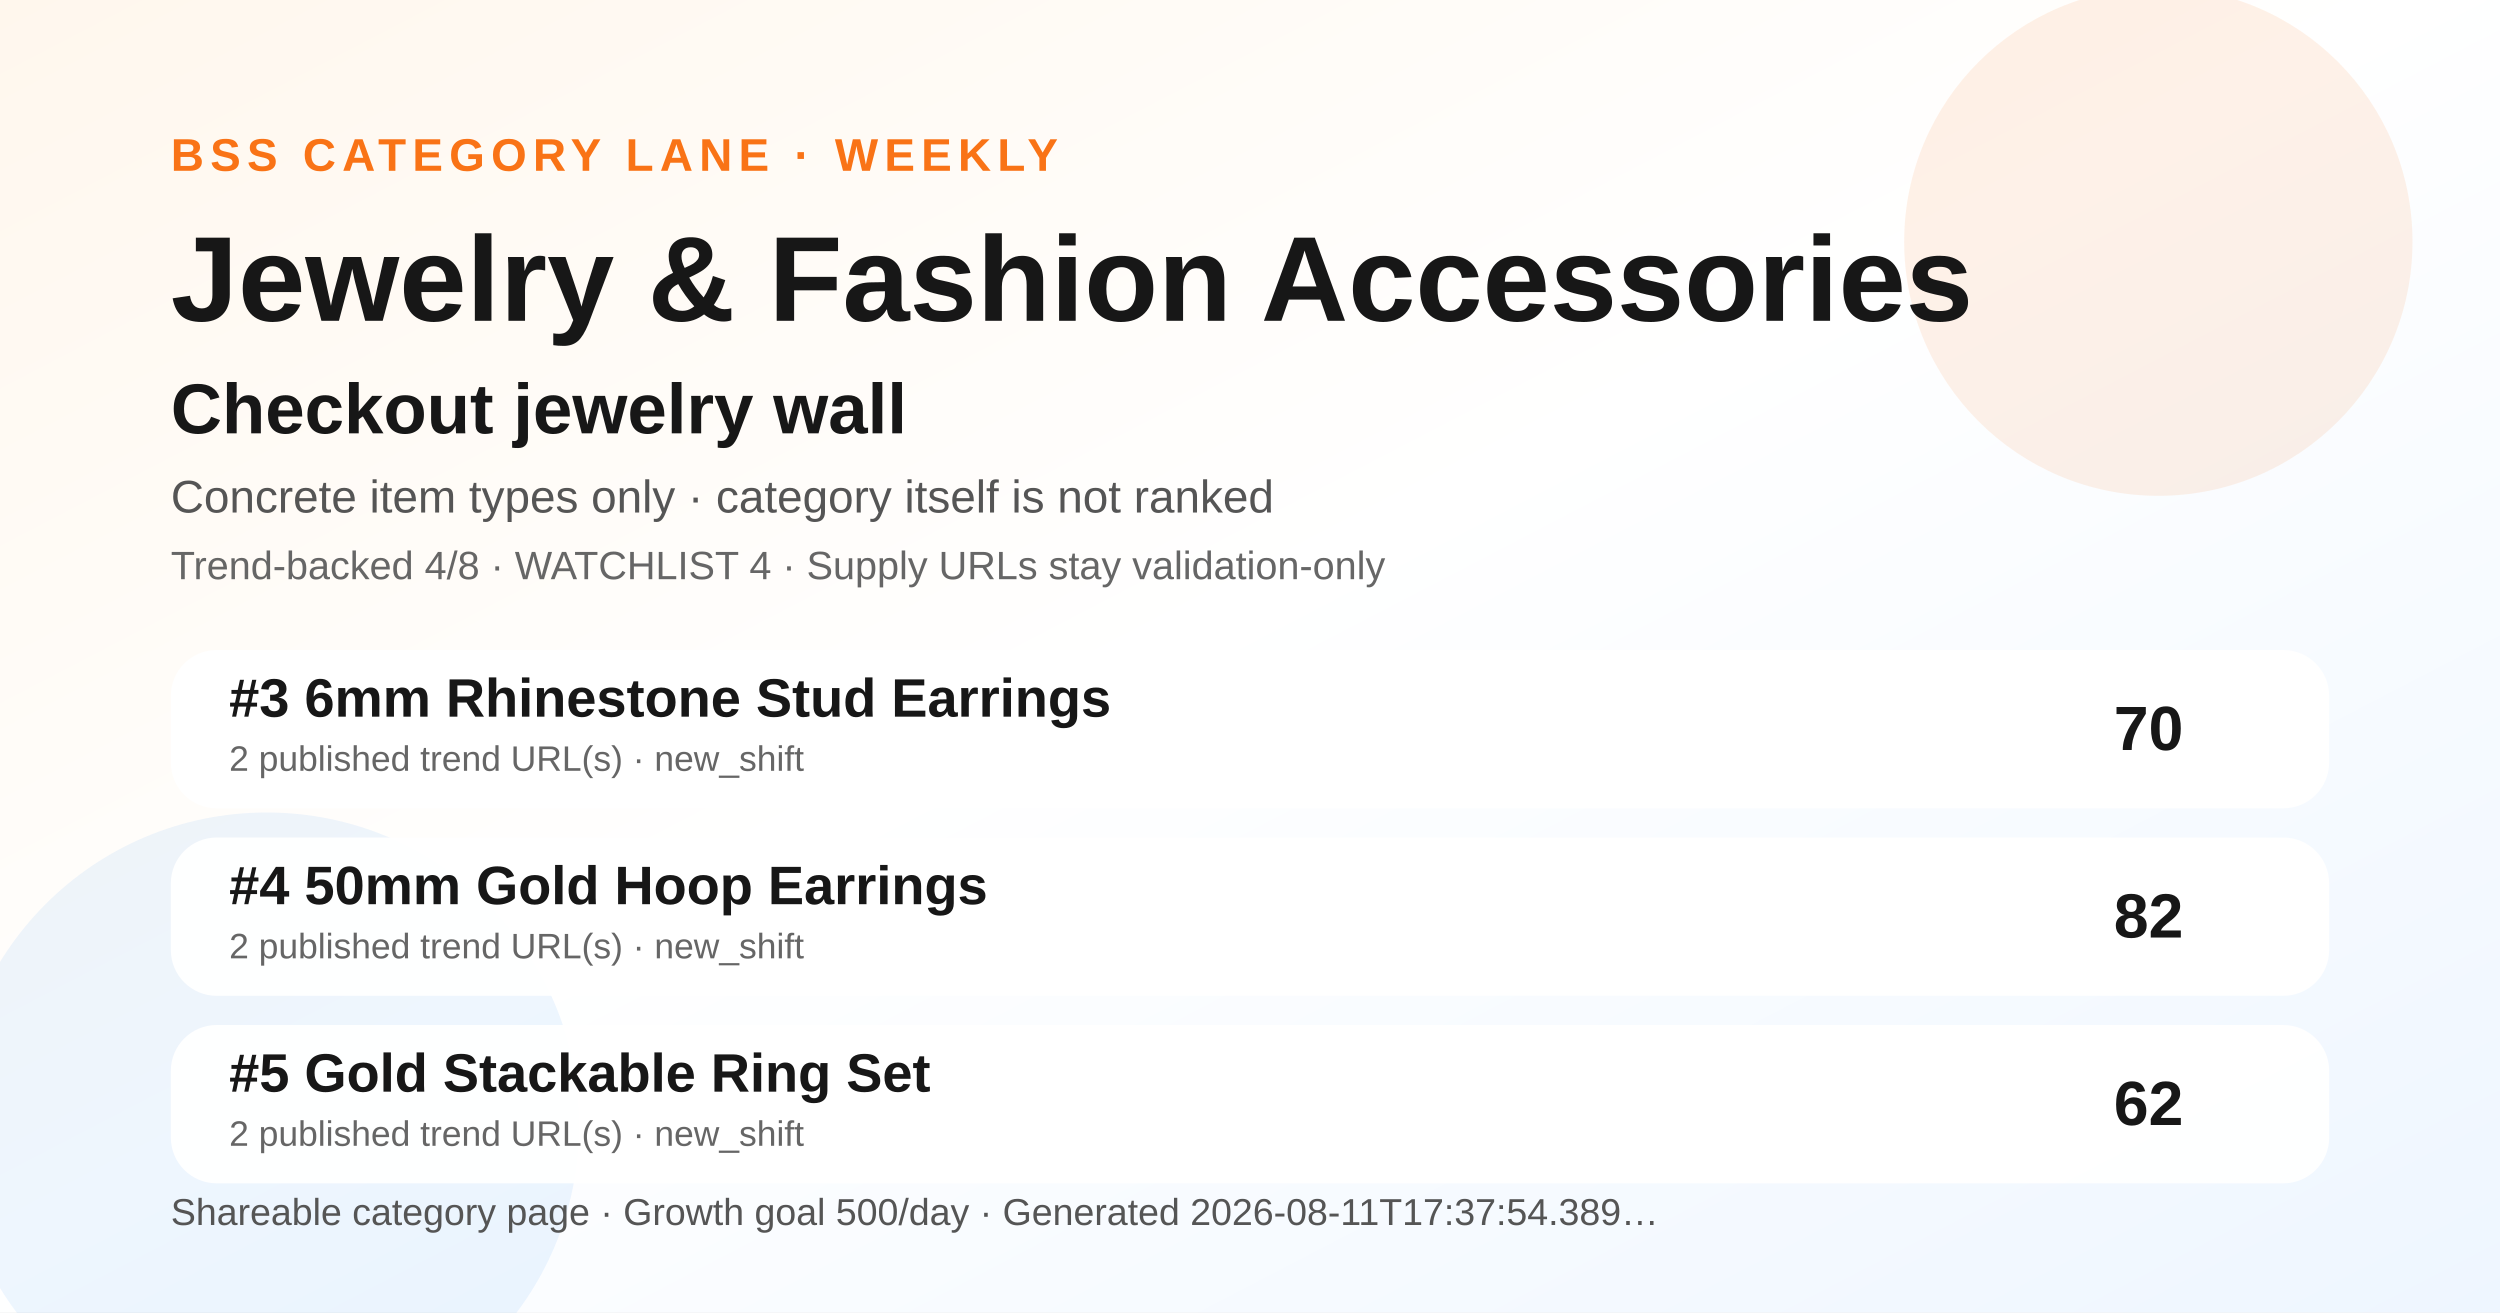
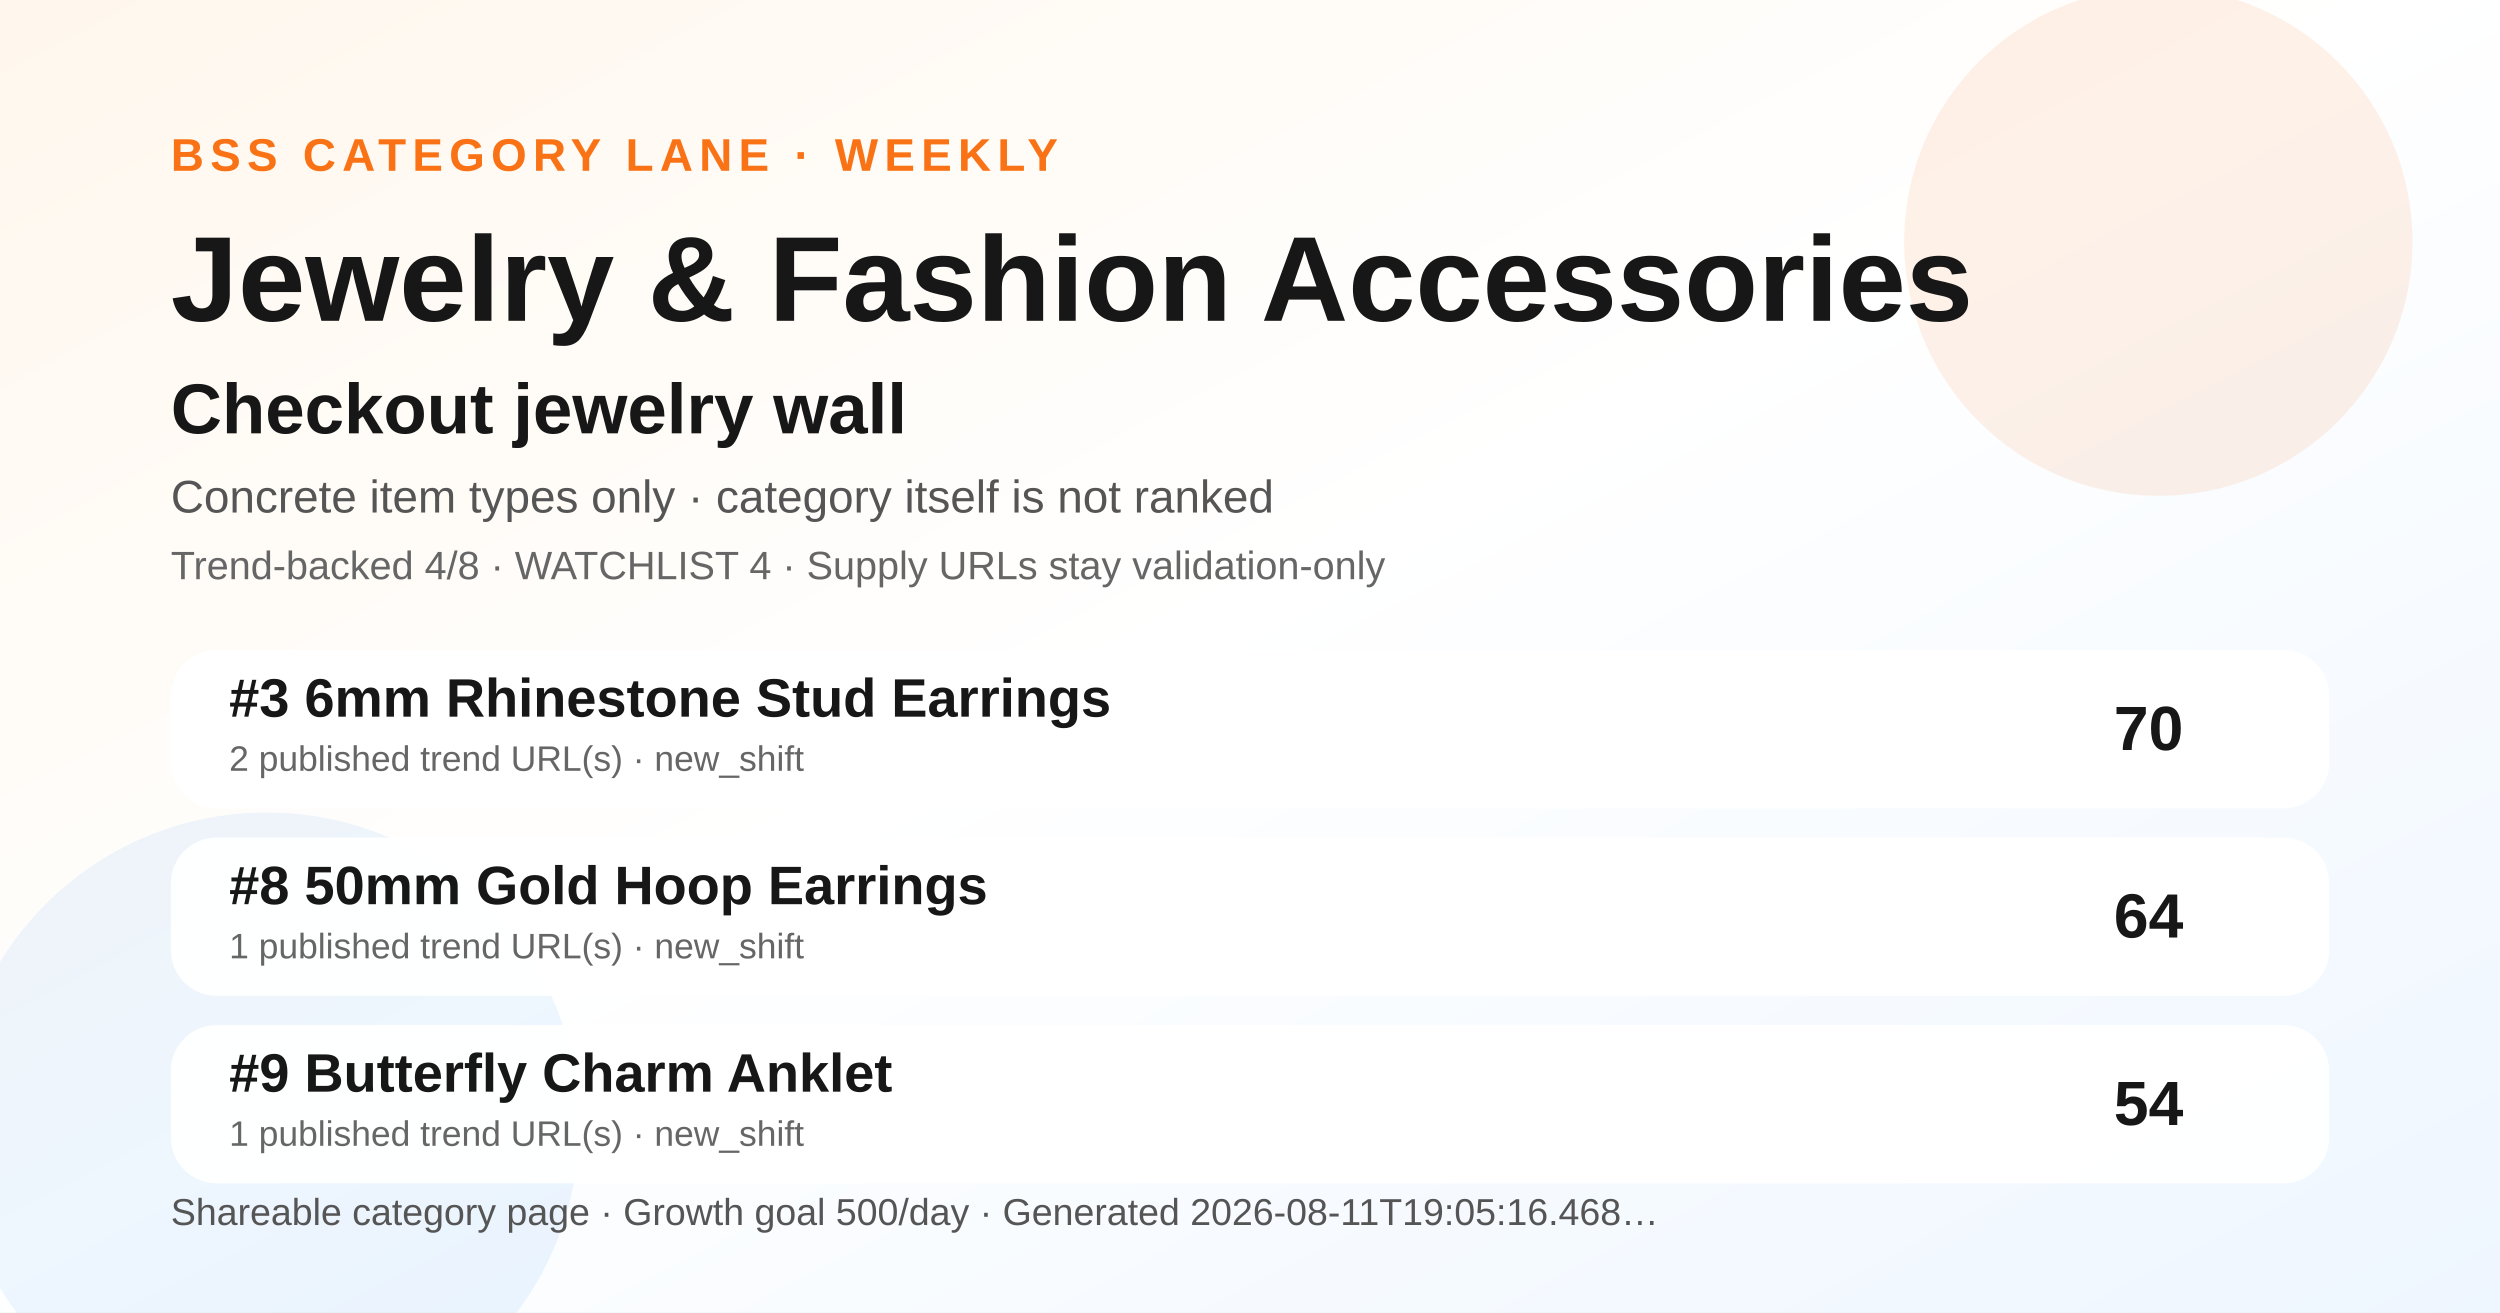
<svg xmlns="http://www.w3.org/2000/svg" width="1200" height="630" viewBox="0 0 1200 630" role="img" aria-label="Jewelry &amp; Fashion Accessories BSS category ranking social preview">
  <defs>
    <linearGradient id="bg" x1="0" y1="0" x2="1" y2="1">
      <stop offset="0" stop-color="#fff7ed" />
      <stop offset="0.48" stop-color="#ffffff" />
      <stop offset="1" stop-color="#eef6ff" />
    </linearGradient>
  </defs>
  <rect width="1200" height="630" fill="url(#bg)" />
  <circle cx="1036" cy="116" r="122" fill="#f97316" opacity="0.10" />
  <circle cx="128" cy="540" r="150" fill="#0072f5" opacity="0.07" />
  <text x="82" y="82" font-family="Arial, Helvetica, sans-serif" font-size="22" font-weight="700" fill="#f97316" letter-spacing="3">BSS CATEGORY LANE · WEEKLY</text>
  <text x="82" y="154" font-family="Arial, Helvetica, sans-serif" font-size="58" font-weight="800" fill="#171717">Jewelry &amp; Fashion Accessories</text>
  <text x="82" y="208" font-family="Arial, Helvetica, sans-serif" font-size="34" font-weight="800" fill="#171717">Checkout jewelry wall</text>
  <text x="82" y="246" font-family="Arial, Helvetica, sans-serif" font-size="22" fill="#555555">Concrete item types only · category itself is not ranked</text>
  <text x="82" y="278" font-family="Arial, Helvetica, sans-serif" font-size="19" fill="#666666">Trend-backed 4/8 · WATCHLIST 4 · Supply URLs stay validation-only</text>
  <g transform="translate(82 312)">
    <rect width="1036" height="76" rx="22" fill="#ffffff" opacity="0.96" />
    <text x="28" y="32" font-family="Arial, Helvetica, sans-serif" font-size="26" font-weight="700" fill="#171717">#3 6mm Rhinestone Stud Earrings</text>
    <text x="28" y="58" font-family="Arial, Helvetica, sans-serif" font-size="17" fill="#666666">2 published trend URL(s) · new_shift</text>
    <text x="966" y="48" text-anchor="end" font-family="Arial, Helvetica, sans-serif" font-size="30" font-weight="700" fill="#171717">70</text>
  </g>
  <g transform="translate(82 402)">
    <rect width="1036" height="76" rx="22" fill="#ffffff" opacity="0.96" />
-     <text x="28" y="32" font-family="Arial, Helvetica, sans-serif" font-size="26" font-weight="700" fill="#171717">#4 50mm Gold Hoop Earrings</text>
-     <text x="28" y="58" font-family="Arial, Helvetica, sans-serif" font-size="17" fill="#666666">2 published trend URL(s) · new_shift</text>
-     <text x="966" y="48" text-anchor="end" font-family="Arial, Helvetica, sans-serif" font-size="30" font-weight="700" fill="#171717">82</text>
+     <text x="28" y="32" font-family="Arial, Helvetica, sans-serif" font-size="26" font-weight="700" fill="#171717">#8 50mm Gold Hoop Earrings</text>
+     <text x="28" y="58" font-family="Arial, Helvetica, sans-serif" font-size="17" fill="#666666">1 published trend URL(s) · new_shift</text>
+     <text x="966" y="48" text-anchor="end" font-family="Arial, Helvetica, sans-serif" font-size="30" font-weight="700" fill="#171717">64</text>
  </g>
  <g transform="translate(82 492)">
    <rect width="1036" height="76" rx="22" fill="#ffffff" opacity="0.96" />
-     <text x="28" y="32" font-family="Arial, Helvetica, sans-serif" font-size="26" font-weight="700" fill="#171717">#5 Gold Stackable Ring Set</text>
-     <text x="28" y="58" font-family="Arial, Helvetica, sans-serif" font-size="17" fill="#666666">2 published trend URL(s) · new_shift</text>
-     <text x="966" y="48" text-anchor="end" font-family="Arial, Helvetica, sans-serif" font-size="30" font-weight="700" fill="#171717">62</text>
+     <text x="28" y="32" font-family="Arial, Helvetica, sans-serif" font-size="26" font-weight="700" fill="#171717">#9 Butterfly Charm Anklet</text>
+     <text x="28" y="58" font-family="Arial, Helvetica, sans-serif" font-size="17" fill="#666666">1 published trend URL(s) · new_shift</text>
+     <text x="966" y="48" text-anchor="end" font-family="Arial, Helvetica, sans-serif" font-size="30" font-weight="700" fill="#171717">54</text>
  </g>
  <g transform="translate(82 588)">
-     <text font-family="Arial, Helvetica, sans-serif" font-size="18" fill="#555555">Shareable category page · Growth goal 500/day · Generated 2026-08-11T17:37:54.389…</text>
+     <text font-family="Arial, Helvetica, sans-serif" font-size="18" fill="#555555">Shareable category page · Growth goal 500/day · Generated 2026-08-11T19:05:16.468…</text>
  </g>
</svg>
